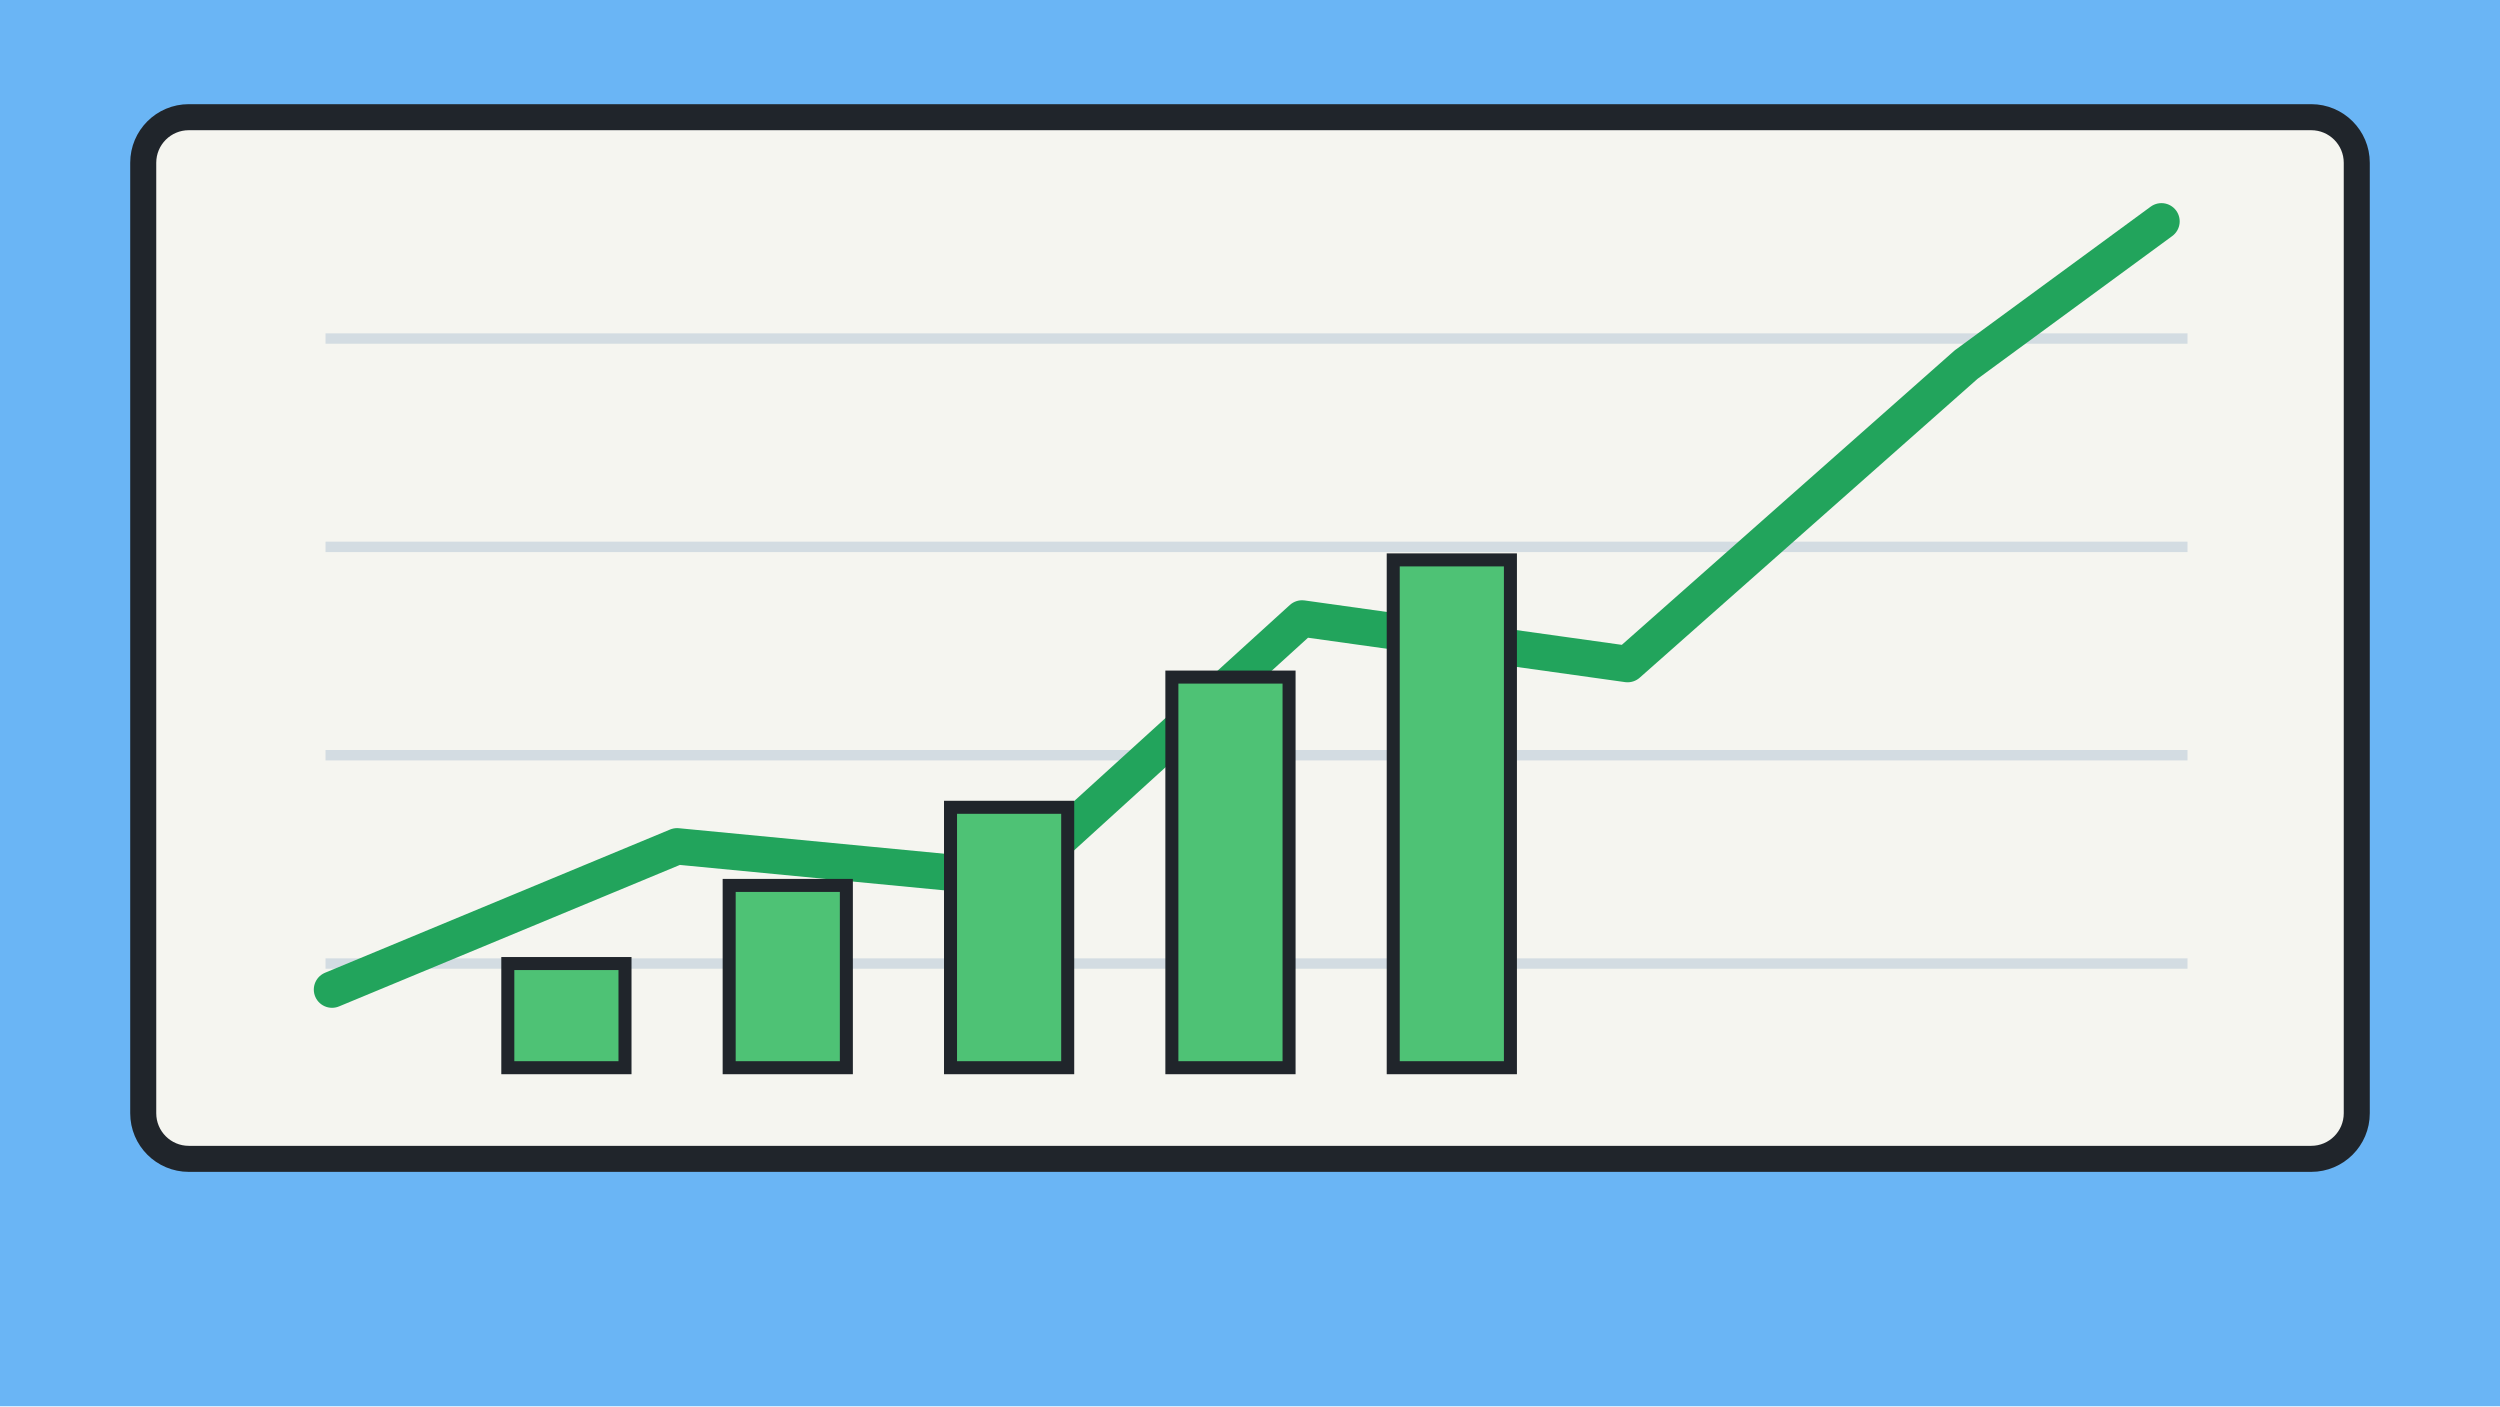
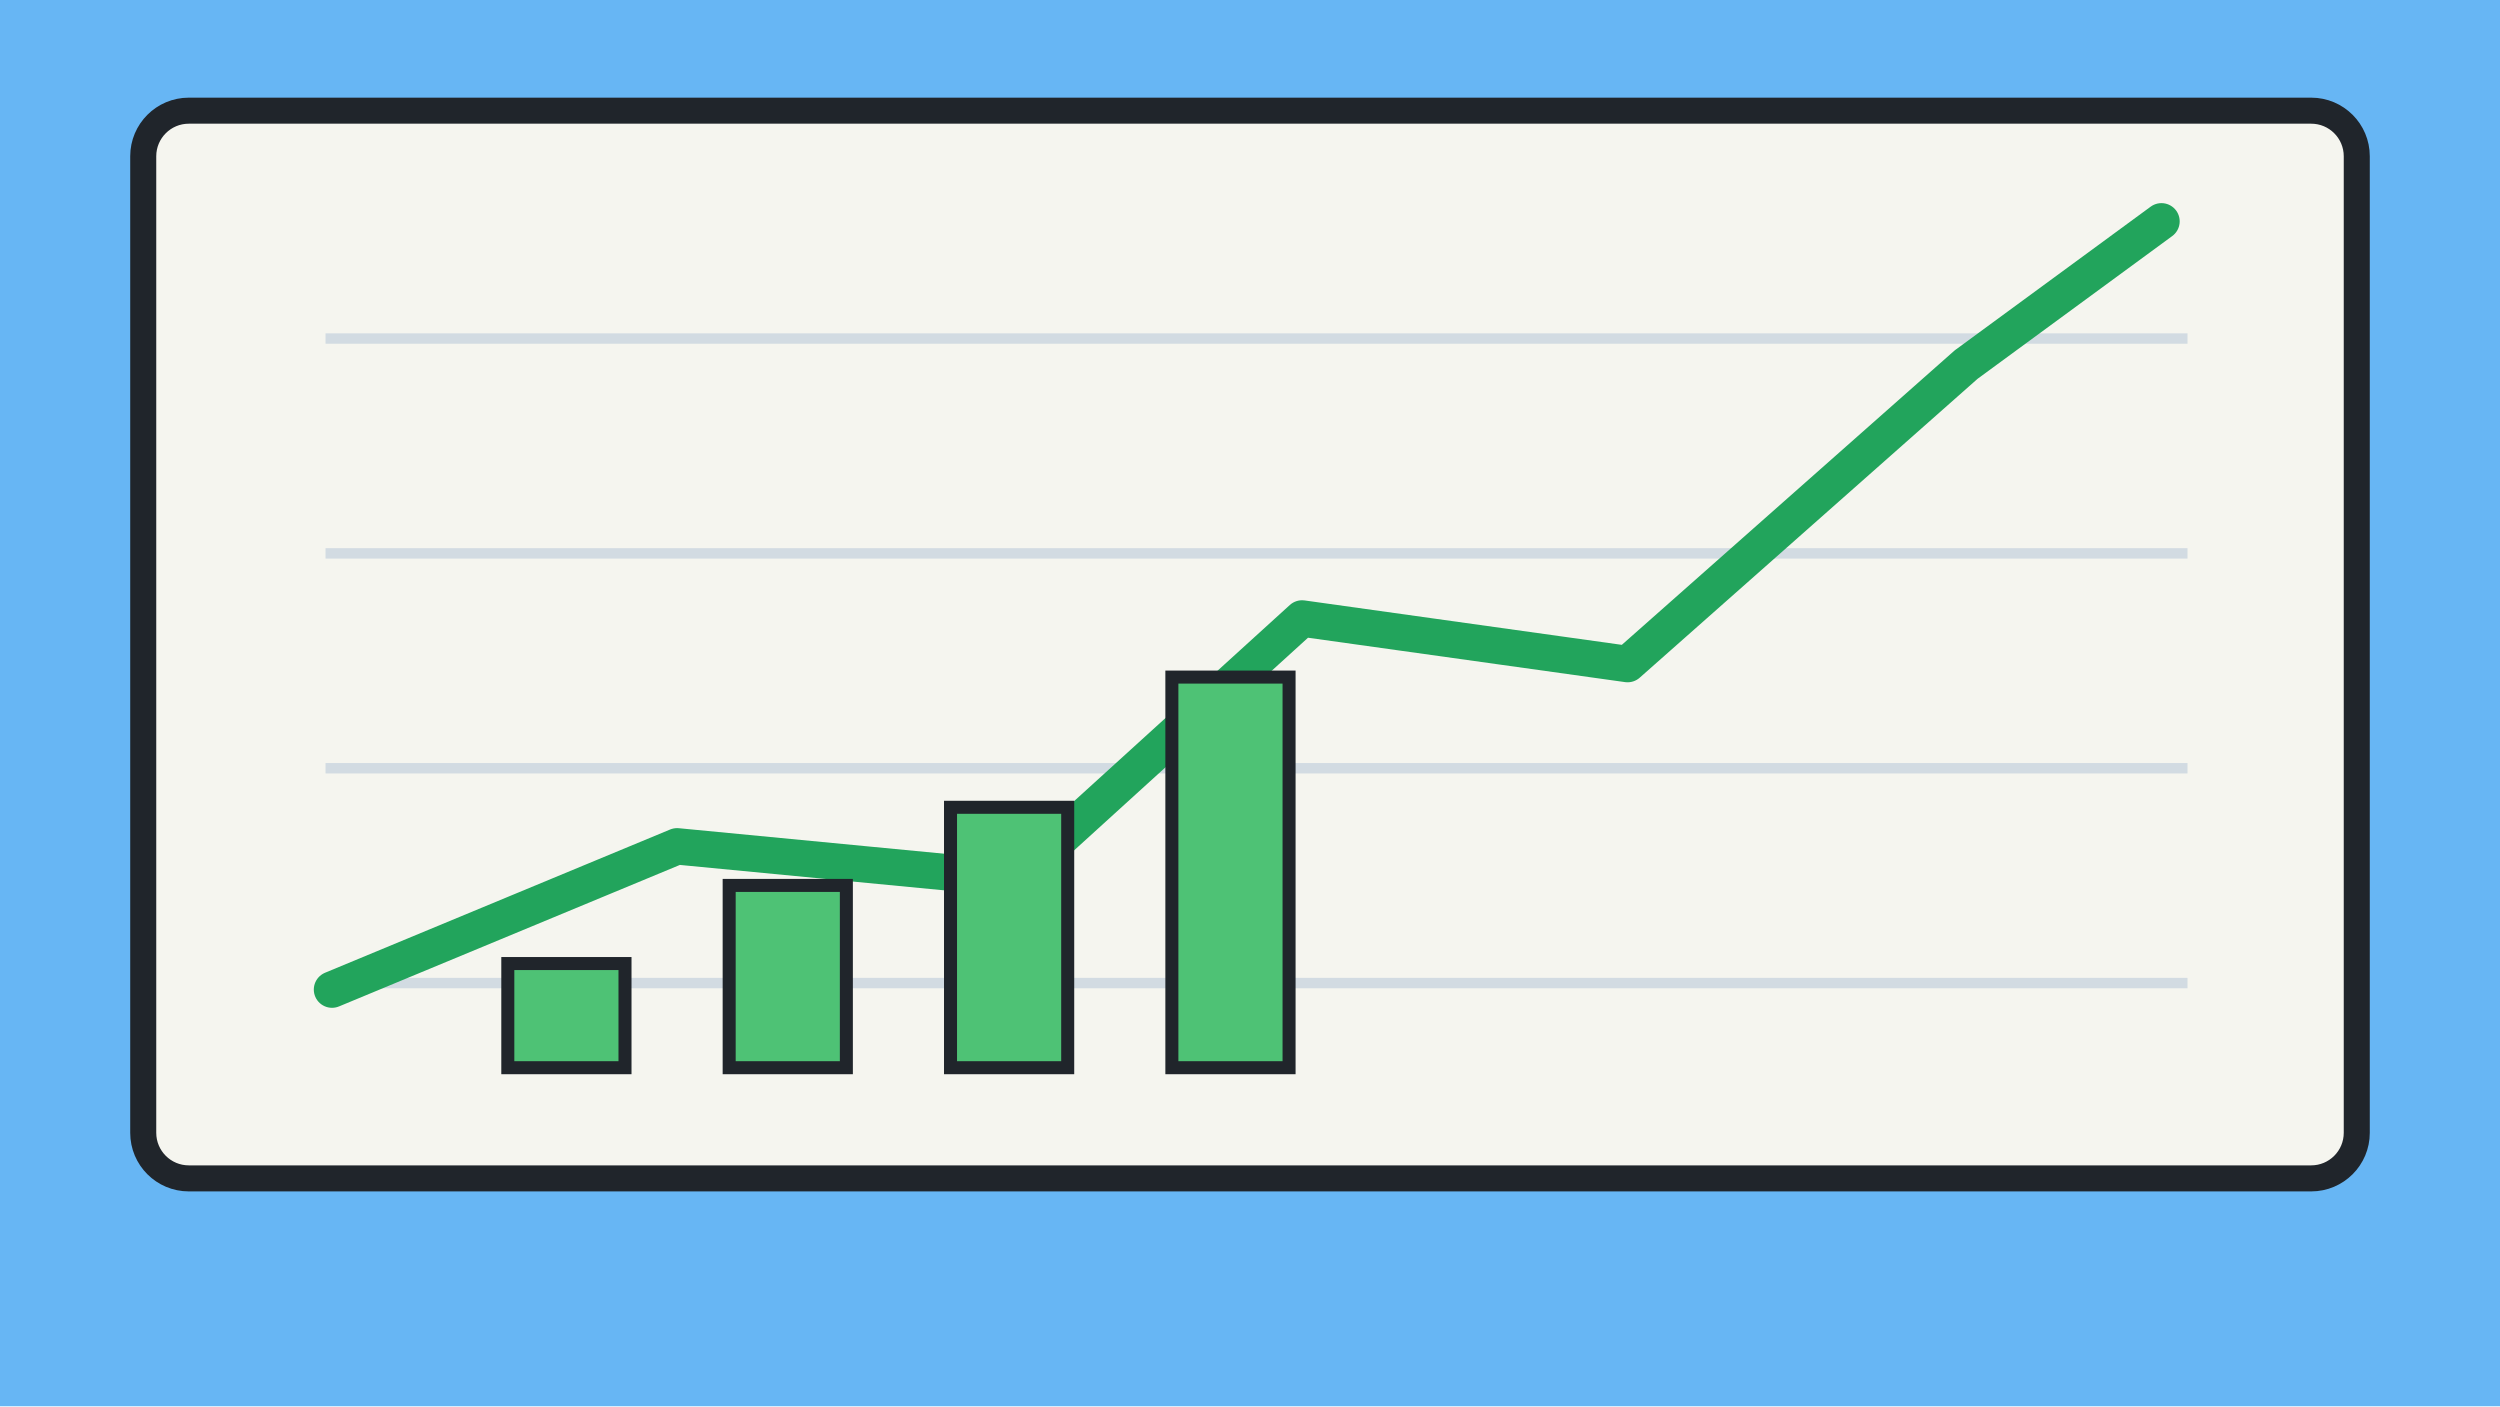
- <svg xmlns="http://www.w3.org/2000/svg" viewBox="0 0 1920 1080" role="img" aria-label="Gráficos / Investimentos">
-   <rect width="1920" height="1080" fill="#6AB5F5" />
-   <rect x="110" y="90" width="1700" height="800" rx="35" fill="#F5F5F0" stroke="#20252B" stroke-width="20" />
-   <g stroke="#D3DCE2" stroke-width="8">
-     <path d="M250 260 H1680 M250 420 H1680 M250 580 H1680 M250 740 H1680" />
+ <svg xmlns="http://www.w3.org/2000/svg" viewBox="0 0 1920 1080" role="img" aria-label="charts">
+   <rect width="1920" height="1080" fill="#67B6F4" />
+   <rect x="110" y="85" width="1700" height="820" rx="35" fill="#F5F5EF" stroke="#20252B" stroke-width="20" />
+   <g stroke="#D2DBE2" stroke-width="8">
+     <path d="M250 260 H1680 M250 425 H1680 M250 590 H1680 M250 755 H1680" />
  </g>
  <path d="M255 760 L520 650 L780 675 L1000 475 L1250 510 L1510 280 L1660 170" fill="none" stroke="#22A45C" stroke-width="28" stroke-linecap="round" stroke-linejoin="round" />
  <g fill="#4EC275" stroke="#20252B" stroke-width="10">
    <rect x="390" y="740" width="90" height="80" />
    <rect x="560" y="680" width="90" height="140" />
    <rect x="730" y="620" width="90" height="200" />
    <rect x="900" y="520" width="90" height="300" />
-     <rect x="1070" y="430" width="90" height="390" />
  </g>
</svg>
